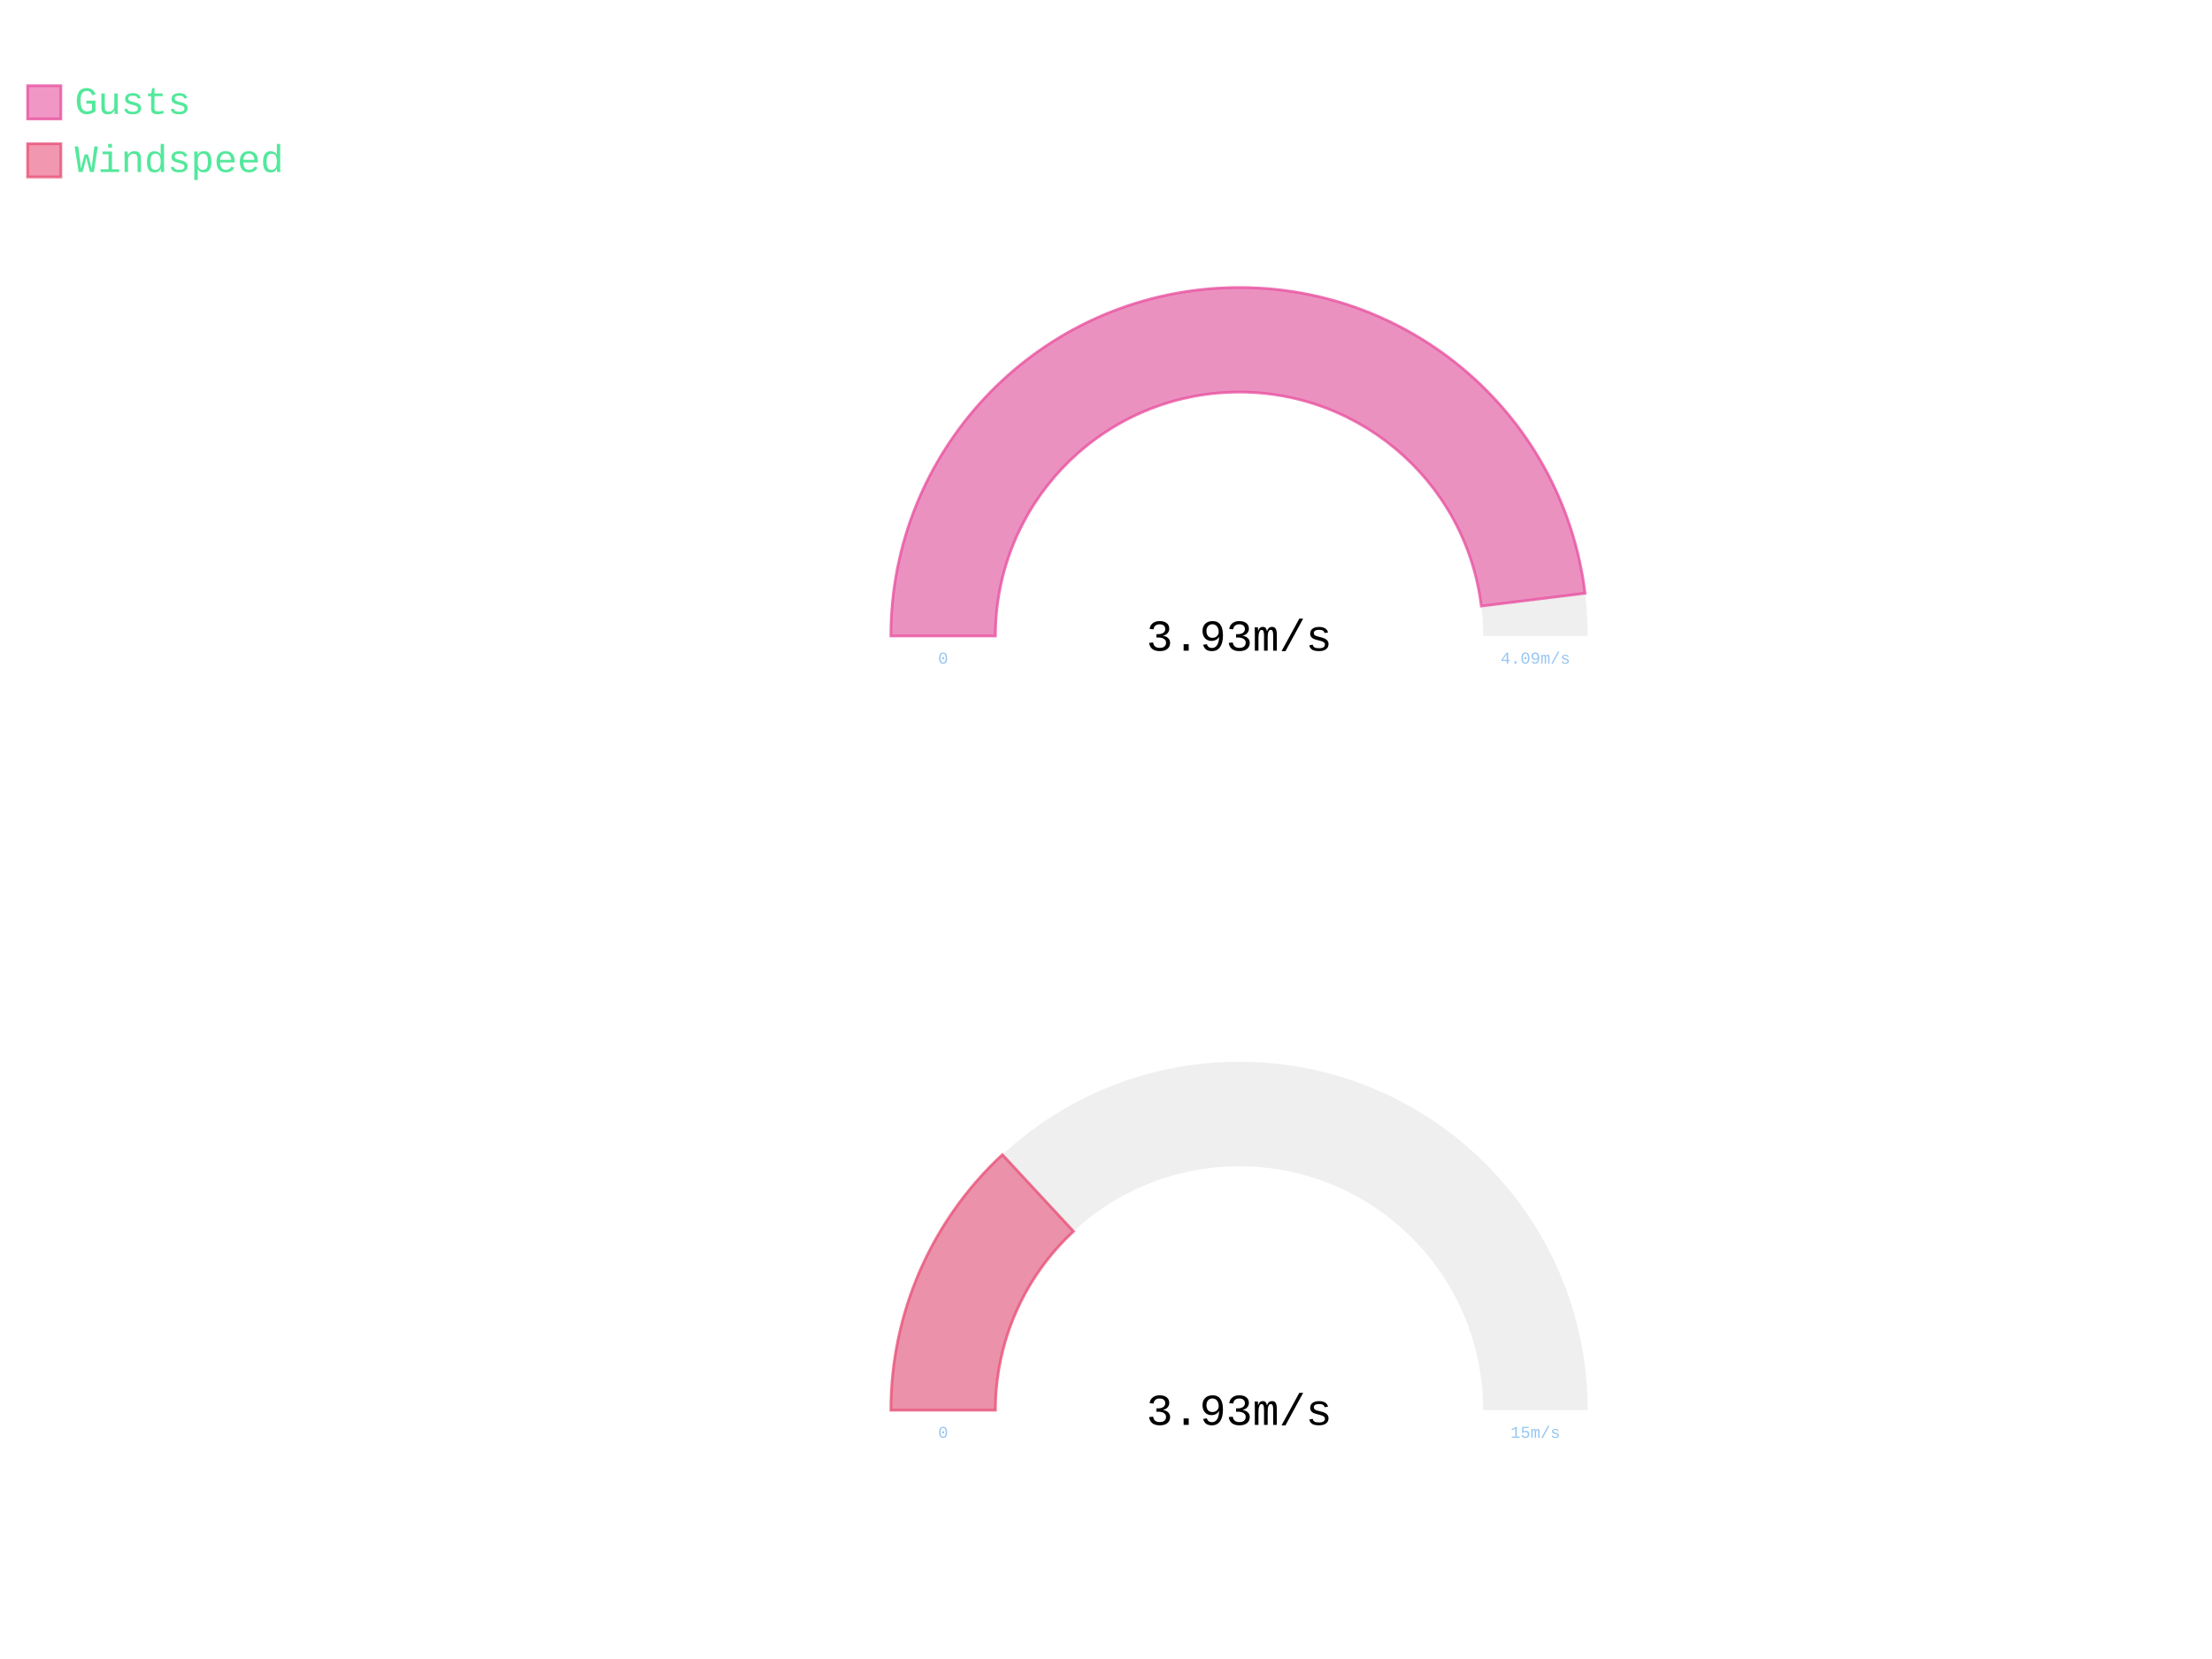
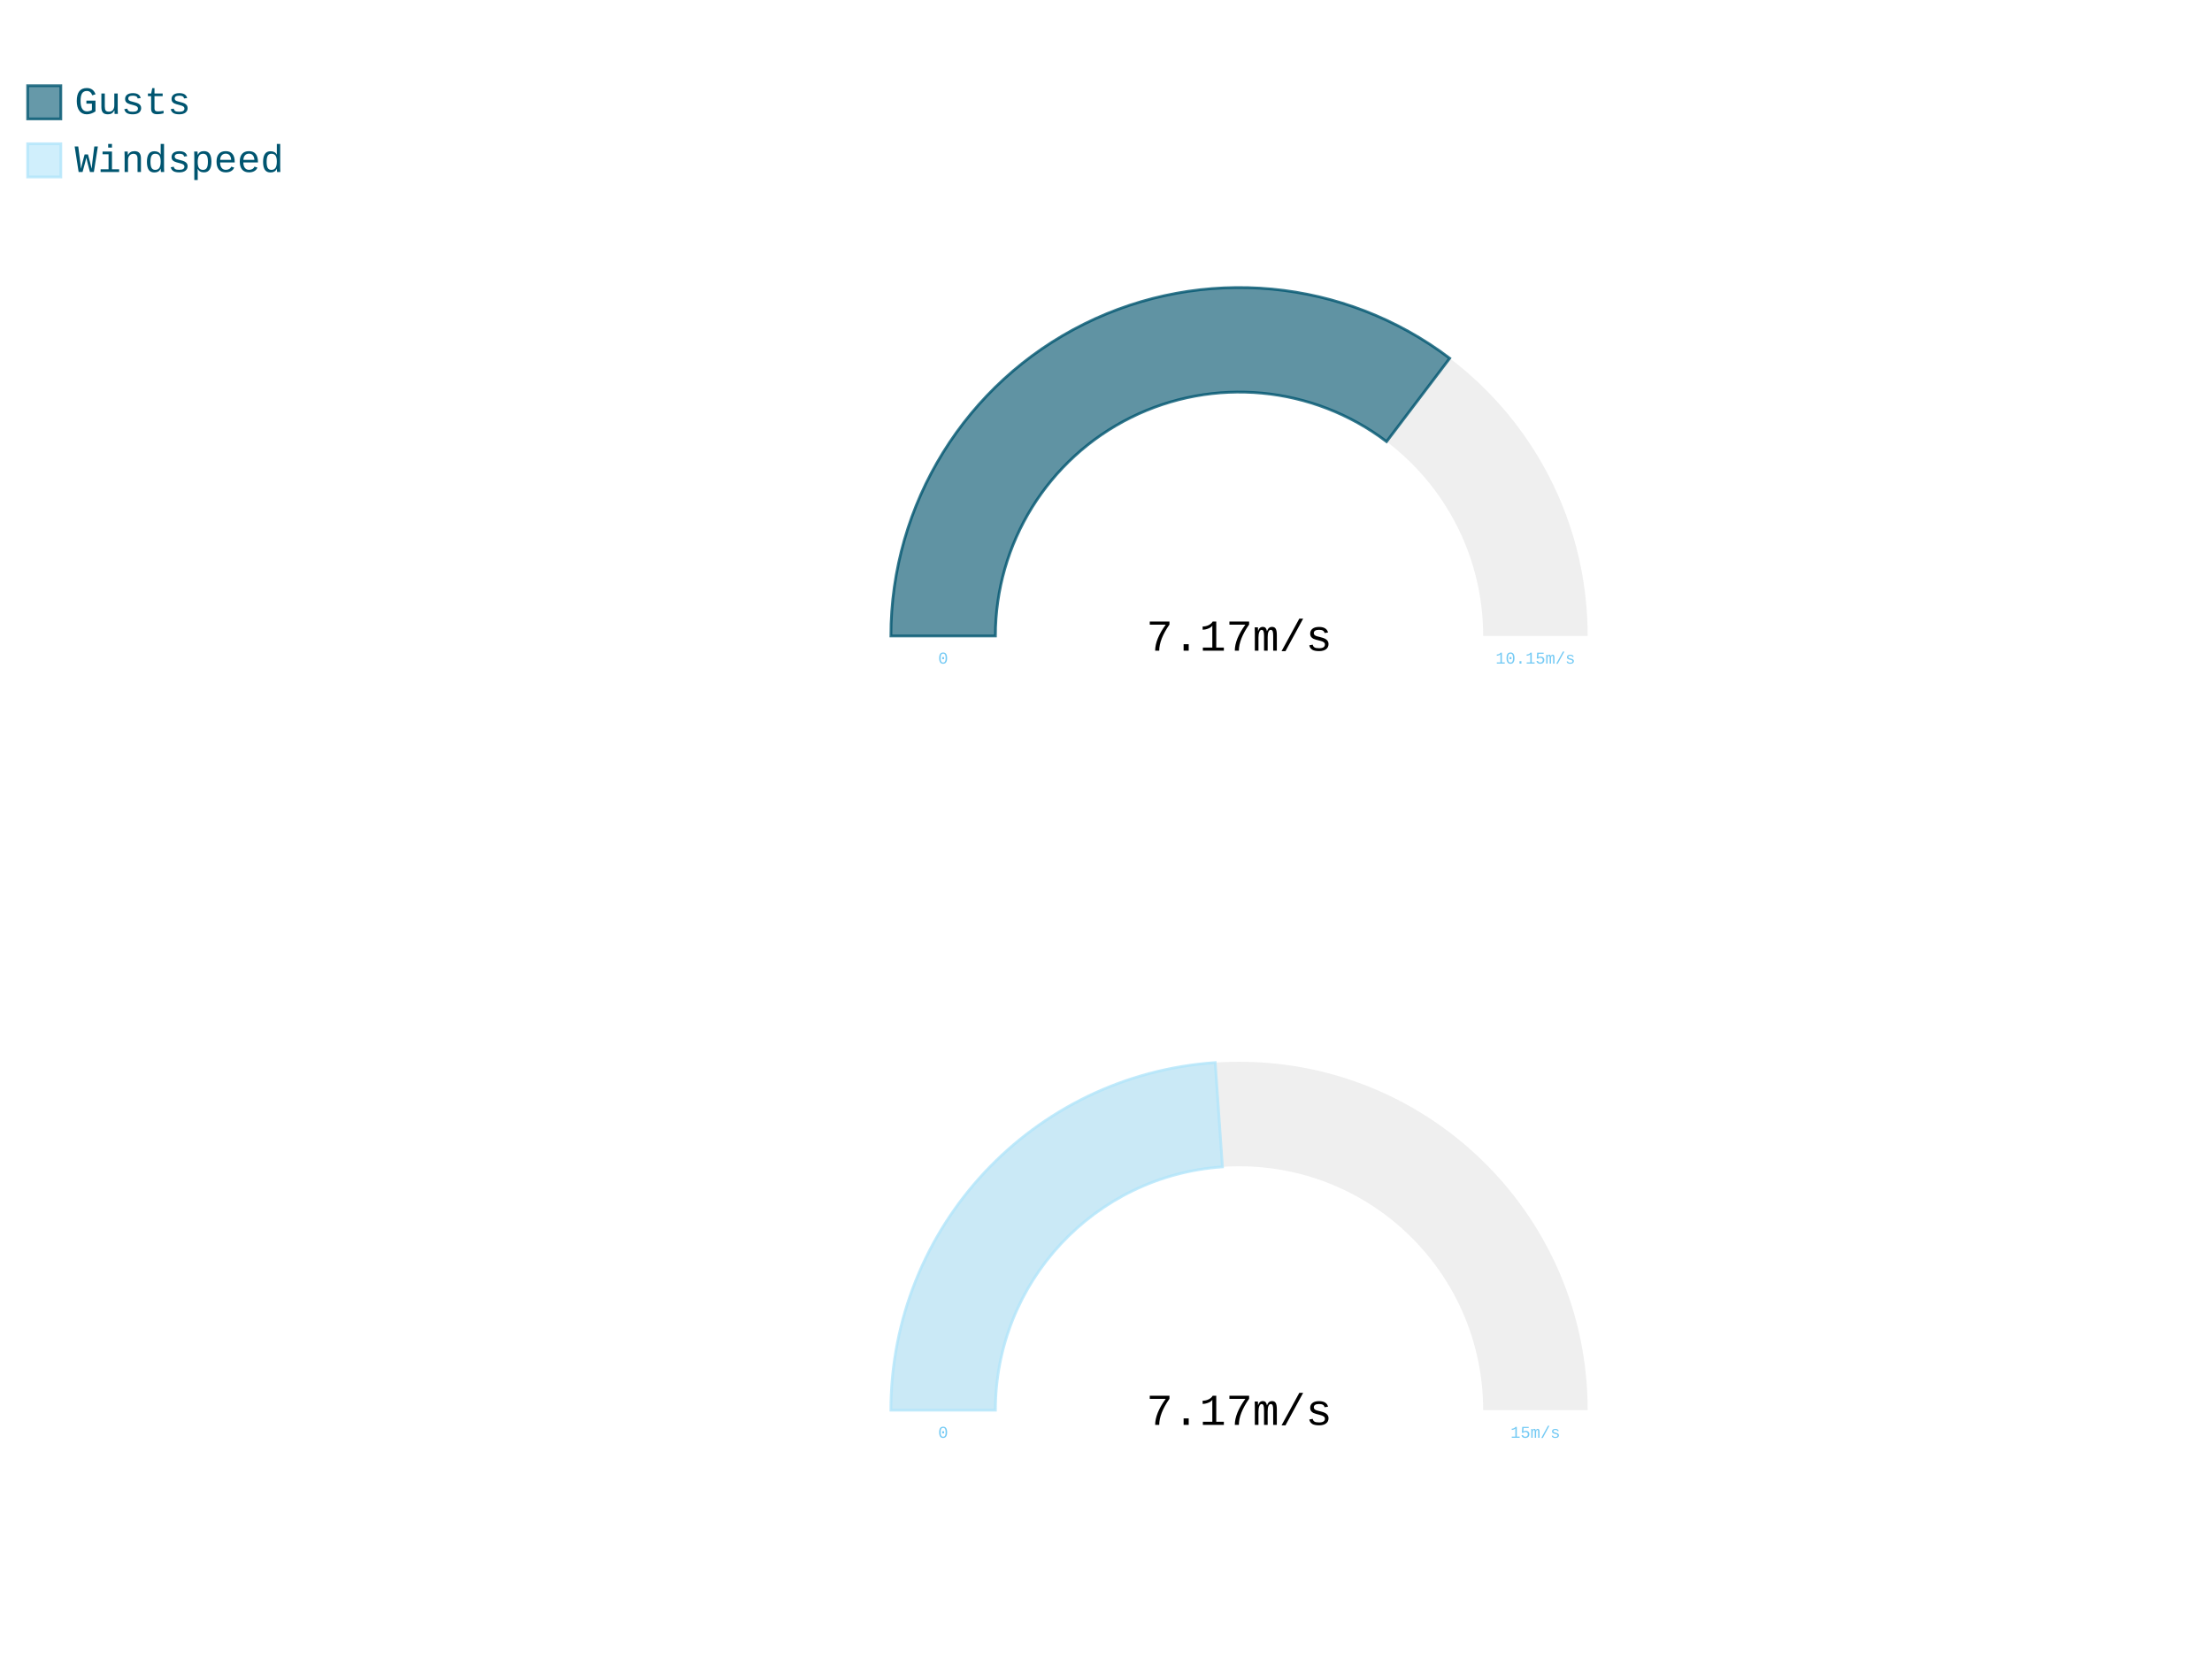
- <svg xmlns="http://www.w3.org/2000/svg" class="pygal-chart" id="chart-62adf215-0686-4fe0-bb7c-7c620707b925" viewBox="0 0 800 600">
+ <svg xmlns="http://www.w3.org/2000/svg" id="chart-6596ea4a-c639-416e-9c88-29e5bee669a5" class="pygal-chart" viewBox="0 0 800 600">
  <defs>
-     <style type="text/css">#chart-62adf215-0686-4fe0-bb7c-7c620707b925{-webkit-user-select:none;-webkit-font-smoothing:antialiased;font-family:Consolas,"Liberation Mono",Menlo,Courier,monospace}#chart-62adf215-0686-4fe0-bb7c-7c620707b925 .title{font-family:Consolas,"Liberation Mono",Menlo,Courier,monospace;font-size:16px}#chart-62adf215-0686-4fe0-bb7c-7c620707b925 .legends .legend text{font-family:Consolas,"Liberation Mono",Menlo,Courier,monospace;font-size:14px}#chart-62adf215-0686-4fe0-bb7c-7c620707b925 .axis text{font-family:Consolas,"Liberation Mono",Menlo,Courier,monospace;font-size:10px}#chart-62adf215-0686-4fe0-bb7c-7c620707b925 .axis text.major{font-family:Consolas,"Liberation Mono",Menlo,Courier,monospace;font-size:10px}#chart-62adf215-0686-4fe0-bb7c-7c620707b925 .text-overlay text.value{font-family:Consolas,"Liberation Mono",Menlo,Courier,monospace;font-size:16px}#chart-62adf215-0686-4fe0-bb7c-7c620707b925 .text-overlay text.label{font-family:Consolas,"Liberation Mono",Menlo,Courier,monospace;font-size:10px}#chart-62adf215-0686-4fe0-bb7c-7c620707b925 .tooltip{font-family:Consolas,"Liberation Mono",Menlo,Courier,monospace;font-size:14px}#chart-62adf215-0686-4fe0-bb7c-7c620707b925 text.no_data{font-family:Consolas,"Liberation Mono",Menlo,Courier,monospace;font-size:64px}
- #chart-62adf215-0686-4fe0-bb7c-7c620707b925{background-color:transparent}#chart-62adf215-0686-4fe0-bb7c-7c620707b925 path,#chart-62adf215-0686-4fe0-bb7c-7c620707b925 line,#chart-62adf215-0686-4fe0-bb7c-7c620707b925 rect,#chart-62adf215-0686-4fe0-bb7c-7c620707b925 circle{-webkit-transition:400ms ease-in;-moz-transition:400ms ease-in;transition:400ms ease-in}#chart-62adf215-0686-4fe0-bb7c-7c620707b925 .graph &gt; .background{fill:transparent}#chart-62adf215-0686-4fe0-bb7c-7c620707b925 .plot &gt; .background{fill:transparent}#chart-62adf215-0686-4fe0-bb7c-7c620707b925 .graph{fill:#53E89B}#chart-62adf215-0686-4fe0-bb7c-7c620707b925 text.no_data{fill:#53A0E8}#chart-62adf215-0686-4fe0-bb7c-7c620707b925 .title{fill:#53A0E8}#chart-62adf215-0686-4fe0-bb7c-7c620707b925 .legends .legend text{fill:#53E89B}#chart-62adf215-0686-4fe0-bb7c-7c620707b925 .legends .legend:hover text{fill:#53A0E8}#chart-62adf215-0686-4fe0-bb7c-7c620707b925 .axis .line{stroke:#53A0E8}#chart-62adf215-0686-4fe0-bb7c-7c620707b925 .axis .guide.line{stroke:#630C0D}#chart-62adf215-0686-4fe0-bb7c-7c620707b925 .axis .major.line{stroke:#53E89B}#chart-62adf215-0686-4fe0-bb7c-7c620707b925 .axis text.major{fill:#53A0E8}#chart-62adf215-0686-4fe0-bb7c-7c620707b925 .axis.y .guides:hover .guide.line,#chart-62adf215-0686-4fe0-bb7c-7c620707b925 .line-graph .axis.x .guides:hover .guide.line,#chart-62adf215-0686-4fe0-bb7c-7c620707b925 .stackedline-graph .axis.x .guides:hover .guide.line,#chart-62adf215-0686-4fe0-bb7c-7c620707b925 .xy-graph .axis.x .guides:hover .guide.line{stroke:#53A0E8}#chart-62adf215-0686-4fe0-bb7c-7c620707b925 .axis .guides:hover text{fill:#53A0E8}#chart-62adf215-0686-4fe0-bb7c-7c620707b925 .reactive{fill-opacity:.6;stroke-opacity:.8}#chart-62adf215-0686-4fe0-bb7c-7c620707b925 .ci{stroke:#53E89B}#chart-62adf215-0686-4fe0-bb7c-7c620707b925 .reactive.active,#chart-62adf215-0686-4fe0-bb7c-7c620707b925 .active .reactive{fill-opacity:.9;stroke-opacity:.9;stroke-width:4}#chart-62adf215-0686-4fe0-bb7c-7c620707b925 .ci .reactive.active{stroke-width:1.5}#chart-62adf215-0686-4fe0-bb7c-7c620707b925 .series text{fill:#53A0E8}#chart-62adf215-0686-4fe0-bb7c-7c620707b925 .tooltip rect{fill:transparent;stroke:#53A0E8;-webkit-transition:opacity 400ms ease-in;-moz-transition:opacity 400ms ease-in;transition:opacity 400ms ease-in}#chart-62adf215-0686-4fe0-bb7c-7c620707b925 .tooltip .label{fill:#53E89B}#chart-62adf215-0686-4fe0-bb7c-7c620707b925 .tooltip .label{fill:#53E89B}#chart-62adf215-0686-4fe0-bb7c-7c620707b925 .tooltip .legend{font-size:.8em;fill:#630C0D}#chart-62adf215-0686-4fe0-bb7c-7c620707b925 .tooltip .x_label{font-size:.6em;fill:#53A0E8}#chart-62adf215-0686-4fe0-bb7c-7c620707b925 .tooltip .xlink{font-size:.5em;text-decoration:underline}#chart-62adf215-0686-4fe0-bb7c-7c620707b925 .tooltip .value{font-size:1.5em}#chart-62adf215-0686-4fe0-bb7c-7c620707b925 .bound{font-size:.5em}#chart-62adf215-0686-4fe0-bb7c-7c620707b925 .max-value{font-size:.75em;fill:#630C0D}#chart-62adf215-0686-4fe0-bb7c-7c620707b925 .map-element{fill:transparent;stroke:#630C0D !important}#chart-62adf215-0686-4fe0-bb7c-7c620707b925 .map-element .reactive{fill-opacity:inherit;stroke-opacity:inherit}#chart-62adf215-0686-4fe0-bb7c-7c620707b925 .color-0,#chart-62adf215-0686-4fe0-bb7c-7c620707b925 .color-0 a:visited{stroke:#E853A0;fill:#E853A0}#chart-62adf215-0686-4fe0-bb7c-7c620707b925 .color-1,#chart-62adf215-0686-4fe0-bb7c-7c620707b925 .color-1 a:visited{stroke:#E8537A;fill:#E8537A}#chart-62adf215-0686-4fe0-bb7c-7c620707b925 .text-overlay .color-0 text{fill:black}#chart-62adf215-0686-4fe0-bb7c-7c620707b925 .text-overlay .color-1 text{fill:black}
- #chart-62adf215-0686-4fe0-bb7c-7c620707b925 text.no_data{text-anchor:middle}#chart-62adf215-0686-4fe0-bb7c-7c620707b925 .guide.line{fill:none}#chart-62adf215-0686-4fe0-bb7c-7c620707b925 .centered{text-anchor:middle}#chart-62adf215-0686-4fe0-bb7c-7c620707b925 .title{text-anchor:middle}#chart-62adf215-0686-4fe0-bb7c-7c620707b925 .legends .legend text{fill-opacity:1}#chart-62adf215-0686-4fe0-bb7c-7c620707b925 .axis.x text{text-anchor:middle}#chart-62adf215-0686-4fe0-bb7c-7c620707b925 .axis.x:not(.web) text[transform]{text-anchor:start}#chart-62adf215-0686-4fe0-bb7c-7c620707b925 .axis.x:not(.web) text[transform].backwards{text-anchor:end}#chart-62adf215-0686-4fe0-bb7c-7c620707b925 .axis.y text{text-anchor:end}#chart-62adf215-0686-4fe0-bb7c-7c620707b925 .axis.y text[transform].backwards{text-anchor:start}#chart-62adf215-0686-4fe0-bb7c-7c620707b925 .axis.y2 text{text-anchor:start}#chart-62adf215-0686-4fe0-bb7c-7c620707b925 .axis.y2 text[transform].backwards{text-anchor:end}#chart-62adf215-0686-4fe0-bb7c-7c620707b925 .axis .guide.line{stroke-dasharray:4,4}#chart-62adf215-0686-4fe0-bb7c-7c620707b925 .axis .major.guide.line{stroke-dasharray:6,6}#chart-62adf215-0686-4fe0-bb7c-7c620707b925 .horizontal .axis.y .guide.line,#chart-62adf215-0686-4fe0-bb7c-7c620707b925 .horizontal .axis.y2 .guide.line,#chart-62adf215-0686-4fe0-bb7c-7c620707b925 .vertical .axis.x .guide.line{opacity:0}#chart-62adf215-0686-4fe0-bb7c-7c620707b925 .horizontal .axis.always_show .guide.line,#chart-62adf215-0686-4fe0-bb7c-7c620707b925 .vertical .axis.always_show .guide.line{opacity:1 !important}#chart-62adf215-0686-4fe0-bb7c-7c620707b925 .axis.y .guides:hover .guide.line,#chart-62adf215-0686-4fe0-bb7c-7c620707b925 .axis.y2 .guides:hover .guide.line,#chart-62adf215-0686-4fe0-bb7c-7c620707b925 .axis.x .guides:hover .guide.line{opacity:1}#chart-62adf215-0686-4fe0-bb7c-7c620707b925 .axis .guides:hover text{opacity:1}#chart-62adf215-0686-4fe0-bb7c-7c620707b925 .nofill{fill:none}#chart-62adf215-0686-4fe0-bb7c-7c620707b925 .subtle-fill{fill-opacity:.2}#chart-62adf215-0686-4fe0-bb7c-7c620707b925 .dot{stroke-width:1px;fill-opacity:1}#chart-62adf215-0686-4fe0-bb7c-7c620707b925 .dot.active{stroke-width:5px}#chart-62adf215-0686-4fe0-bb7c-7c620707b925 .dot.negative{fill:transparent}#chart-62adf215-0686-4fe0-bb7c-7c620707b925 text,#chart-62adf215-0686-4fe0-bb7c-7c620707b925 tspan{stroke:none !important}#chart-62adf215-0686-4fe0-bb7c-7c620707b925 .series text.active{opacity:1}#chart-62adf215-0686-4fe0-bb7c-7c620707b925 .tooltip rect{fill-opacity:.95;stroke-width:.5}#chart-62adf215-0686-4fe0-bb7c-7c620707b925 .tooltip text{fill-opacity:1}#chart-62adf215-0686-4fe0-bb7c-7c620707b925 .showable{visibility:hidden}#chart-62adf215-0686-4fe0-bb7c-7c620707b925 .showable.shown{visibility:visible}#chart-62adf215-0686-4fe0-bb7c-7c620707b925 .gauge-background{fill:rgba(229,229,229,1);stroke:none}#chart-62adf215-0686-4fe0-bb7c-7c620707b925 .bg-lines{stroke:transparent;stroke-width:2px}</style>
+     <style type="text/css">#chart-6596ea4a-c639-416e-9c88-29e5bee669a5{-webkit-user-select:none;-webkit-font-smoothing:antialiased;font-family:Consolas,"Liberation Mono",Menlo,Courier,monospace}#chart-6596ea4a-c639-416e-9c88-29e5bee669a5 .title{font-family:Consolas,"Liberation Mono",Menlo,Courier,monospace;font-size:16px}#chart-6596ea4a-c639-416e-9c88-29e5bee669a5 .legends .legend text{font-family:Consolas,"Liberation Mono",Menlo,Courier,monospace;font-size:14px}#chart-6596ea4a-c639-416e-9c88-29e5bee669a5 .axis text{font-family:Consolas,"Liberation Mono",Menlo,Courier,monospace;font-size:10px}#chart-6596ea4a-c639-416e-9c88-29e5bee669a5 .axis text.major{font-family:Consolas,"Liberation Mono",Menlo,Courier,monospace;font-size:10px}#chart-6596ea4a-c639-416e-9c88-29e5bee669a5 .text-overlay text.value{font-family:Consolas,"Liberation Mono",Menlo,Courier,monospace;font-size:16px}#chart-6596ea4a-c639-416e-9c88-29e5bee669a5 .text-overlay text.label{font-family:Consolas,"Liberation Mono",Menlo,Courier,monospace;font-size:10px}#chart-6596ea4a-c639-416e-9c88-29e5bee669a5 .tooltip{font-family:Consolas,"Liberation Mono",Menlo,Courier,monospace;font-size:14px}#chart-6596ea4a-c639-416e-9c88-29e5bee669a5 text.no_data{font-family:Consolas,"Liberation Mono",Menlo,Courier,monospace;font-size:64px}
+ #chart-6596ea4a-c639-416e-9c88-29e5bee669a5{background-color:transparent}#chart-6596ea4a-c639-416e-9c88-29e5bee669a5 path,#chart-6596ea4a-c639-416e-9c88-29e5bee669a5 line,#chart-6596ea4a-c639-416e-9c88-29e5bee669a5 rect,#chart-6596ea4a-c639-416e-9c88-29e5bee669a5 circle{-webkit-transition:400ms ease-in;-moz-transition:400ms ease-in;transition:400ms ease-in}#chart-6596ea4a-c639-416e-9c88-29e5bee669a5 .graph &gt; .background{fill:transparent}#chart-6596ea4a-c639-416e-9c88-29e5bee669a5 .plot &gt; .background{fill:transparent}#chart-6596ea4a-c639-416e-9c88-29e5bee669a5 .graph{fill:#005570}#chart-6596ea4a-c639-416e-9c88-29e5bee669a5 text.no_data{fill:#18a7ed}#chart-6596ea4a-c639-416e-9c88-29e5bee669a5 .title{fill:#18a7ed}#chart-6596ea4a-c639-416e-9c88-29e5bee669a5 .legends .legend text{fill:#005570}#chart-6596ea4a-c639-416e-9c88-29e5bee669a5 .legends .legend:hover text{fill:#18a7ed}#chart-6596ea4a-c639-416e-9c88-29e5bee669a5 .axis .line{stroke:#18a7ed}#chart-6596ea4a-c639-416e-9c88-29e5bee669a5 .axis .guide.line{stroke:#630C0D}#chart-6596ea4a-c639-416e-9c88-29e5bee669a5 .axis .major.line{stroke:#005570}#chart-6596ea4a-c639-416e-9c88-29e5bee669a5 .axis text.major{fill:#18a7ed}#chart-6596ea4a-c639-416e-9c88-29e5bee669a5 .axis.y .guides:hover .guide.line,#chart-6596ea4a-c639-416e-9c88-29e5bee669a5 .line-graph .axis.x .guides:hover .guide.line,#chart-6596ea4a-c639-416e-9c88-29e5bee669a5 .stackedline-graph .axis.x .guides:hover .guide.line,#chart-6596ea4a-c639-416e-9c88-29e5bee669a5 .xy-graph .axis.x .guides:hover .guide.line{stroke:#18a7ed}#chart-6596ea4a-c639-416e-9c88-29e5bee669a5 .axis .guides:hover text{fill:#18a7ed}#chart-6596ea4a-c639-416e-9c88-29e5bee669a5 .reactive{fill-opacity:.6;stroke-opacity:.8}#chart-6596ea4a-c639-416e-9c88-29e5bee669a5 .ci{stroke:#005570}#chart-6596ea4a-c639-416e-9c88-29e5bee669a5 .reactive.active,#chart-6596ea4a-c639-416e-9c88-29e5bee669a5 .active .reactive{fill-opacity:.9;stroke-opacity:.9;stroke-width:4}#chart-6596ea4a-c639-416e-9c88-29e5bee669a5 .ci .reactive.active{stroke-width:1.5}#chart-6596ea4a-c639-416e-9c88-29e5bee669a5 .series text{fill:#18a7ed}#chart-6596ea4a-c639-416e-9c88-29e5bee669a5 .tooltip rect{fill:transparent;stroke:#18a7ed;-webkit-transition:opacity 400ms ease-in;-moz-transition:opacity 400ms ease-in;transition:opacity 400ms ease-in}#chart-6596ea4a-c639-416e-9c88-29e5bee669a5 .tooltip .label{fill:#005570}#chart-6596ea4a-c639-416e-9c88-29e5bee669a5 .tooltip .label{fill:#005570}#chart-6596ea4a-c639-416e-9c88-29e5bee669a5 .tooltip .legend{font-size:.8em;fill:#630C0D}#chart-6596ea4a-c639-416e-9c88-29e5bee669a5 .tooltip .x_label{font-size:.6em;fill:#18a7ed}#chart-6596ea4a-c639-416e-9c88-29e5bee669a5 .tooltip .xlink{font-size:.5em;text-decoration:underline}#chart-6596ea4a-c639-416e-9c88-29e5bee669a5 .tooltip .value{font-size:1.5em}#chart-6596ea4a-c639-416e-9c88-29e5bee669a5 .bound{font-size:.5em}#chart-6596ea4a-c639-416e-9c88-29e5bee669a5 .max-value{font-size:.75em;fill:#630C0D}#chart-6596ea4a-c639-416e-9c88-29e5bee669a5 .map-element{fill:transparent;stroke:#630C0D !important}#chart-6596ea4a-c639-416e-9c88-29e5bee669a5 .map-element .reactive{fill-opacity:inherit;stroke-opacity:inherit}#chart-6596ea4a-c639-416e-9c88-29e5bee669a5 .color-0,#chart-6596ea4a-c639-416e-9c88-29e5bee669a5 .color-0 a:visited{stroke:#005570;fill:#005570}#chart-6596ea4a-c639-416e-9c88-29e5bee669a5 .color-1,#chart-6596ea4a-c639-416e-9c88-29e5bee669a5 .color-1 a:visited{stroke:#b1e4fa;fill:#b1e4fa}#chart-6596ea4a-c639-416e-9c88-29e5bee669a5 .text-overlay .color-0 text{fill:black}#chart-6596ea4a-c639-416e-9c88-29e5bee669a5 .text-overlay .color-1 text{fill:black}
+ #chart-6596ea4a-c639-416e-9c88-29e5bee669a5 text.no_data{text-anchor:middle}#chart-6596ea4a-c639-416e-9c88-29e5bee669a5 .guide.line{fill:none}#chart-6596ea4a-c639-416e-9c88-29e5bee669a5 .centered{text-anchor:middle}#chart-6596ea4a-c639-416e-9c88-29e5bee669a5 .title{text-anchor:middle}#chart-6596ea4a-c639-416e-9c88-29e5bee669a5 .legends .legend text{fill-opacity:1}#chart-6596ea4a-c639-416e-9c88-29e5bee669a5 .axis.x text{text-anchor:middle}#chart-6596ea4a-c639-416e-9c88-29e5bee669a5 .axis.x:not(.web) text[transform]{text-anchor:start}#chart-6596ea4a-c639-416e-9c88-29e5bee669a5 .axis.x:not(.web) text[transform].backwards{text-anchor:end}#chart-6596ea4a-c639-416e-9c88-29e5bee669a5 .axis.y text{text-anchor:end}#chart-6596ea4a-c639-416e-9c88-29e5bee669a5 .axis.y text[transform].backwards{text-anchor:start}#chart-6596ea4a-c639-416e-9c88-29e5bee669a5 .axis.y2 text{text-anchor:start}#chart-6596ea4a-c639-416e-9c88-29e5bee669a5 .axis.y2 text[transform].backwards{text-anchor:end}#chart-6596ea4a-c639-416e-9c88-29e5bee669a5 .axis .guide.line{stroke-dasharray:4,4}#chart-6596ea4a-c639-416e-9c88-29e5bee669a5 .axis .major.guide.line{stroke-dasharray:6,6}#chart-6596ea4a-c639-416e-9c88-29e5bee669a5 .horizontal .axis.y .guide.line,#chart-6596ea4a-c639-416e-9c88-29e5bee669a5 .horizontal .axis.y2 .guide.line,#chart-6596ea4a-c639-416e-9c88-29e5bee669a5 .vertical .axis.x .guide.line{opacity:0}#chart-6596ea4a-c639-416e-9c88-29e5bee669a5 .horizontal .axis.always_show .guide.line,#chart-6596ea4a-c639-416e-9c88-29e5bee669a5 .vertical .axis.always_show .guide.line{opacity:1 !important}#chart-6596ea4a-c639-416e-9c88-29e5bee669a5 .axis.y .guides:hover .guide.line,#chart-6596ea4a-c639-416e-9c88-29e5bee669a5 .axis.y2 .guides:hover .guide.line,#chart-6596ea4a-c639-416e-9c88-29e5bee669a5 .axis.x .guides:hover .guide.line{opacity:1}#chart-6596ea4a-c639-416e-9c88-29e5bee669a5 .axis .guides:hover text{opacity:1}#chart-6596ea4a-c639-416e-9c88-29e5bee669a5 .nofill{fill:none}#chart-6596ea4a-c639-416e-9c88-29e5bee669a5 .subtle-fill{fill-opacity:.2}#chart-6596ea4a-c639-416e-9c88-29e5bee669a5 .dot{stroke-width:1px;fill-opacity:1}#chart-6596ea4a-c639-416e-9c88-29e5bee669a5 .dot.active{stroke-width:5px}#chart-6596ea4a-c639-416e-9c88-29e5bee669a5 .dot.negative{fill:transparent}#chart-6596ea4a-c639-416e-9c88-29e5bee669a5 text,#chart-6596ea4a-c639-416e-9c88-29e5bee669a5 tspan{stroke:none !important}#chart-6596ea4a-c639-416e-9c88-29e5bee669a5 .series text.active{opacity:1}#chart-6596ea4a-c639-416e-9c88-29e5bee669a5 .tooltip rect{fill-opacity:.95;stroke-width:.5}#chart-6596ea4a-c639-416e-9c88-29e5bee669a5 .tooltip text{fill-opacity:1}#chart-6596ea4a-c639-416e-9c88-29e5bee669a5 .showable{visibility:hidden}#chart-6596ea4a-c639-416e-9c88-29e5bee669a5 .showable.shown{visibility:visible}#chart-6596ea4a-c639-416e-9c88-29e5bee669a5 .gauge-background{fill:rgba(229,229,229,1);stroke:none}#chart-6596ea4a-c639-416e-9c88-29e5bee669a5 .bg-lines{stroke:transparent;stroke-width:2px}</style>
  </defs>
  <g class="graph solidgauge-graph vertical">
    <rect class="background" height="600" width="800" x="0" y="0" />
    <g class="plot" transform="translate(117, 20)">
      <rect class="background" height="560" width="662.4" x="0" y="0" />
      <path class="bg-lines" d="M0 280.0 L662.4 280.0" />
      <g class="series serie-0 color-0">
        <path class="gauge-background reactive" d="M205.2 210 A126 126 0 1 1 457.2 210 L419.4 210 A88.2 88.2 0 1 0 243 210 z" />
        <text class="y-0 bound reactive" text-anchor="middle" x="224.1" y="220">0</text>
-         <text class="y-1 bound reactive" text-anchor="middle" x="438.3" y="220.0">4.09m/s</text>
+         <text class="y-1 bound reactive" text-anchor="middle" x="438.3" y="220.0">10.15m/s</text>
        <g class="gauge">
-           <path class="slice reactive tooltip-trigger" d="M205.2 210 A126 126 0 0 1 456.25 194.554 L418.735 199.188 A88.2 88.2 0 0 0 243 210 z" />
+           <path class="slice reactive tooltip-trigger" d="M205.2 210 A126 126 0 0 1 407.297 109.574 L384.468 139.702 A88.2 88.2 0 0 0 243 210 z" />
        </g>
      </g>
      <g class="series serie-1 color-1">
        <path class="gauge-background reactive" d="M205.2 490 A126 126 0 1 1 457.2 490 L419.4 490 A88.2 88.2 0 1 0 243 490 z" />
        <text class="y-0 bound reactive" text-anchor="middle" x="224.1" y="500.0">0</text>
        <text class="y-1 bound reactive" text-anchor="middle" x="438.3" y="500.0">15m/s</text>
        <g class="gauge">
-           <path class="slice reactive tooltip-trigger" d="M205.2 490 A126 126 0 0 1 245.526 397.61 L271.228 425.327 A88.2 88.2 0 0 0 243 490 z" />
+           <path class="slice reactive tooltip-trigger" d="M205.2 490 A126 126 0 0 1 322.498 364.301 L325.109 402.011 A88.2 88.2 0 0 0 243 490 z" />
        </g>
      </g>
    </g>
    <g class="titles" />
    <g class="plot overlay" transform="translate(117, 20)">
      <g class="series serie-0 color-0" />
      <g class="series serie-1 color-1" />
    </g>
    <g class="plot text-overlay" transform="translate(117, 20)">
      <g class="series serie-0 color-0">
-         <text class="value gauge-sum" text-anchor="middle" x="331.2" y="215.333">3.93m/s</text>
+         <text class="value gauge-sum" text-anchor="middle" x="331.2" y="215.333">7.17m/s</text>
      </g>
      <g class="series serie-1 color-1">
-         <text class="value gauge-sum" text-anchor="middle" x="331.2" y="495.333">3.93m/s</text>
+         <text class="value gauge-sum" text-anchor="middle" x="331.2" y="495.333">7.17m/s</text>
      </g>
    </g>
    <g class="plot tooltip-overlay" transform="translate(117, 20)">
      <g class="tooltip" style="opacity: 0" transform="translate(0 0)">
        <rect class="tooltip-box" height="0" rx="0" ry="0" width="0" />
        <g class="text" />
      </g>
    </g>
    <g class="legends" transform="translate(10, 30)">
      <g class="legend reactive activate-serie" id="activate-serie-0">
        <rect class="color-0 reactive" height="12" width="12" x="0.0" y="1.0" />
        <text x="17.0" y="11.2">Gusts</text>
      </g>
      <g class="legend reactive activate-serie" id="activate-serie-1">
        <rect class="color-1 reactive" height="12" width="12" x="0.0" y="22.0" />
        <text x="17.0" y="32.2">Windspeed</text>
      </g>
    </g>
    <g class="legends" transform="translate(790, 30)" />
  </g>
</svg>
